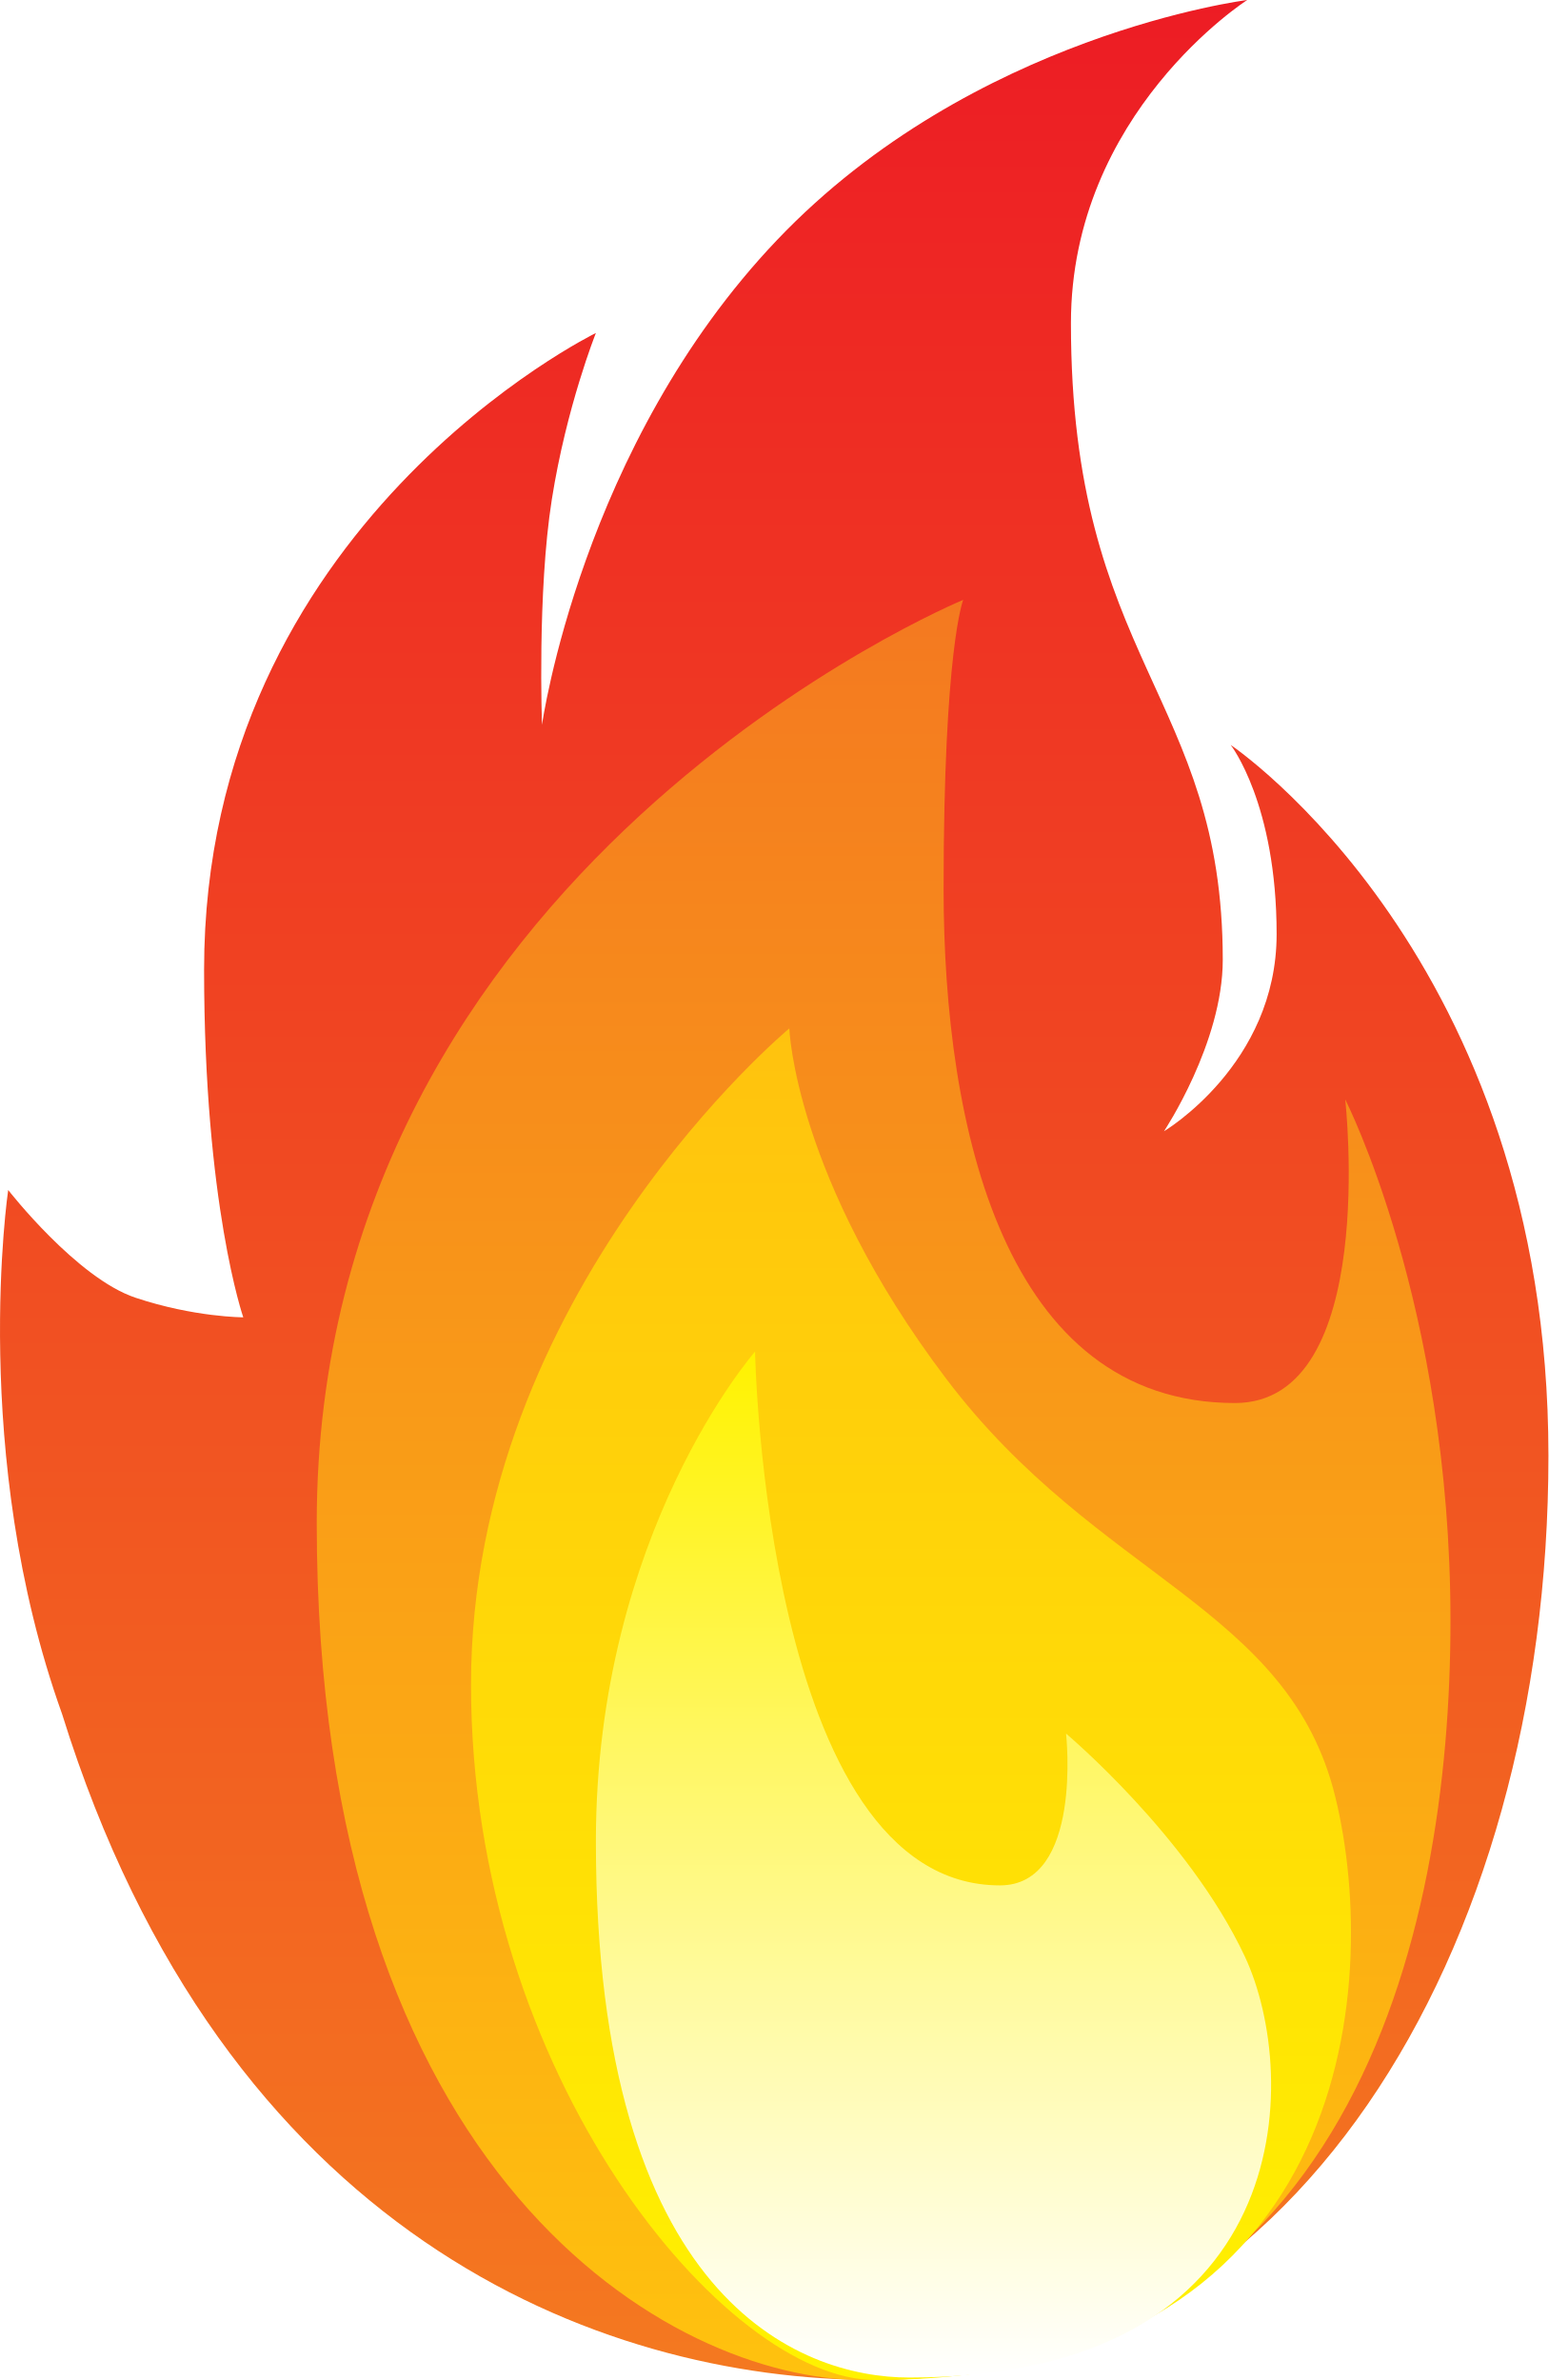
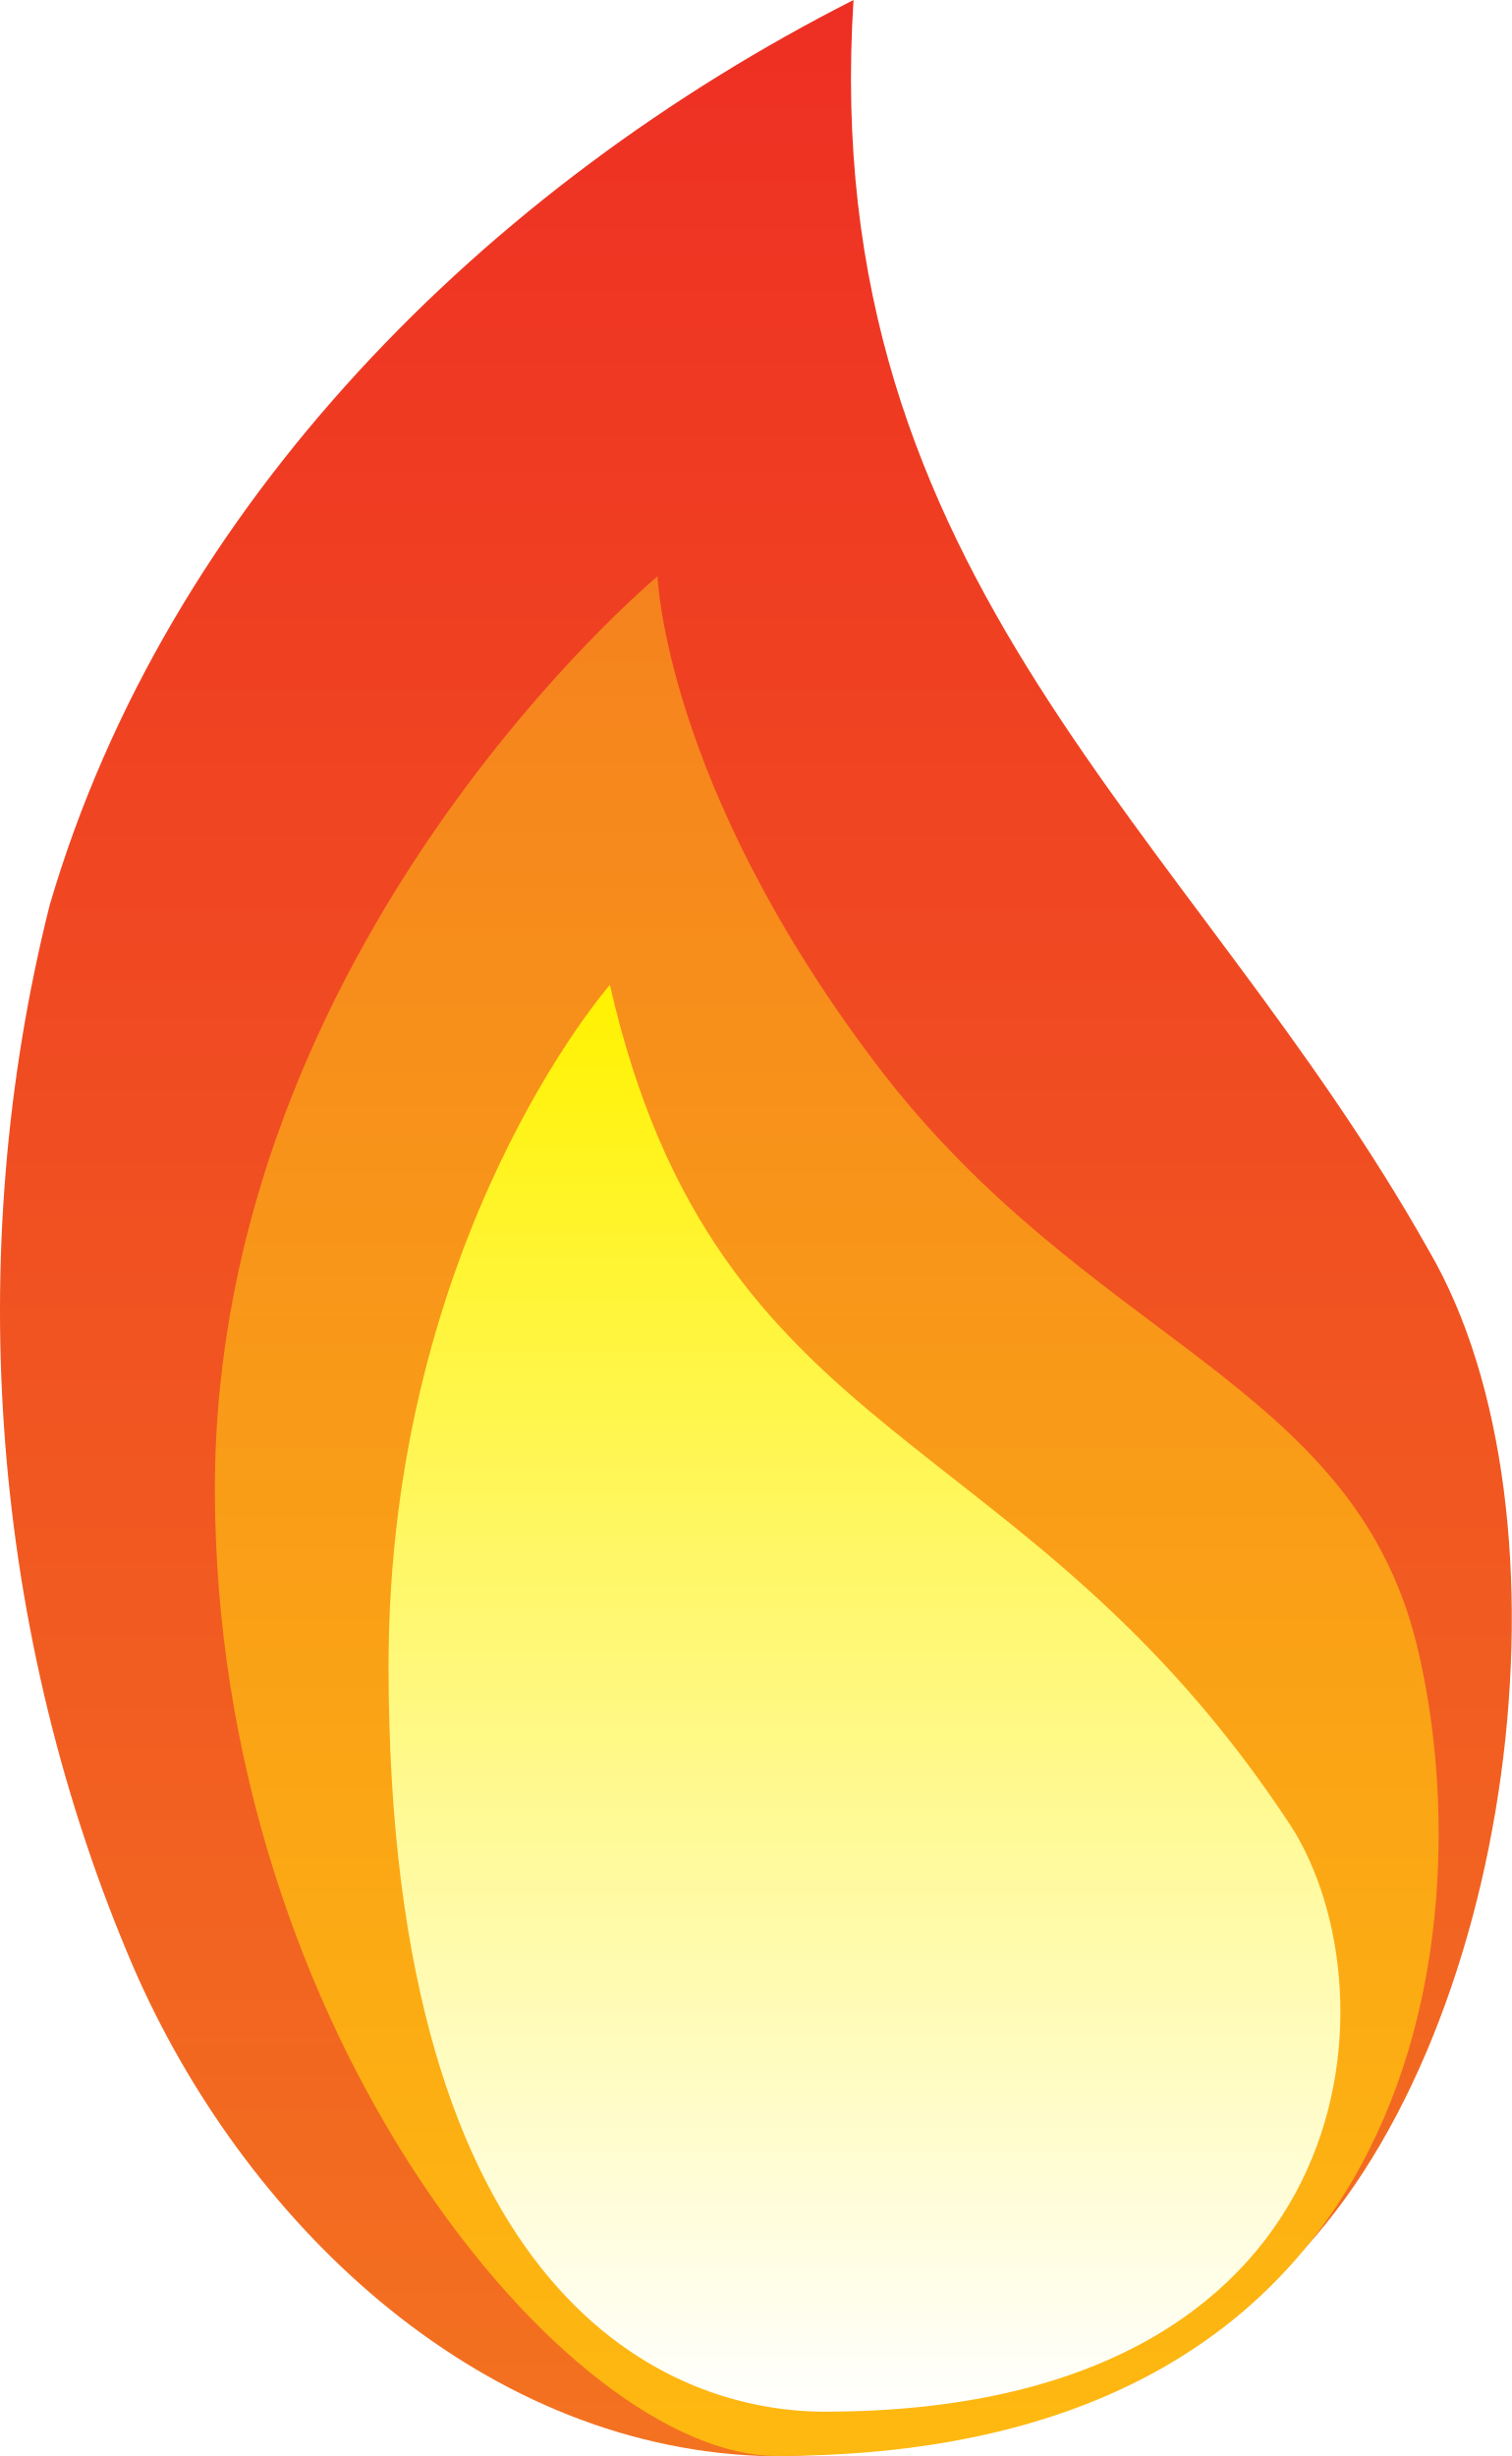
- <svg xmlns="http://www.w3.org/2000/svg" version="1.1" id="Layer_1" x="0px" y="0px" width="105.391px" height="162px" viewBox="0 0 105.391 162" enable-background="new 0 0 105.391 162" xml:space="preserve">
-   <g>
-     <linearGradient id="SVGID_1_" gradientUnits="userSpaceOnUse" x1="52.695" y1="-4.882812e-04" x2="52.695" y2="162.001">
-       <stop offset="0" style="stop-color:#ED1C24" />
-       <stop offset="1" style="stop-color:#F47920" />
+ <svg xmlns="http://www.w3.org/2000/svg" xmlns:xlink="http://www.w3.org/1999/xlink" version="1.1" id="Layer_1" x="0px" y="0px" width="73.992" height="120.211" viewBox="0 0 73.992 120.211" enable-background="new 0 0 105.391 162" xml:space="preserve">
+   <defs id="defs8">
+     <linearGradient id="linearGradient26" gradientUnits="userSpaceOnUse" x1="62.005" y1="69.999" x2="62.005" y2="162.001" gradientTransform="translate(-18.46556,0.6770163)">
+       <stop offset="0" style="stop-color:#f5821e;stop-opacity:1;" id="stop25" />
+       <stop offset="1" style="stop-color:#feb910;stop-opacity:1;" id="stop26" />
    </linearGradient>
-     <path fill="url(#SVGID_1_)" d="M59.558,162c-19,0-44.333-10.001-55.333-45.334C-2.109,99,0.558,81,0.558,81S5.225,87,9.225,88.333   s7.333,1.333,7.333,1.333S13.891,82,13.891,66c0-30.334,26.667-43.334,26.667-43.334s-2,5.001-3,11.334s-0.667,15.333-0.667,15.333   s2.666-19,16-33S84.891,0,84.891,0s-12,7.667-12,22c0,23,10.334,25.333,10.334,43.333c0,5.667-4,11.667-4,11.667   s7.666-4.542,7.666-13.417s-3.125-12.875-3.125-12.875s21.625,14.5,21.625,48.376C105.391,132.958,87.85,162,59.558,162z" />
-     <linearGradient id="SVGID_2_" gradientUnits="userSpaceOnUse" x1="60.141" y1="40.833" x2="60.141" y2="162.001">
-       <stop offset="0" style="stop-color:#F47920" />
-       <stop offset="1" style="stop-color:#FFC20E" />
+     <linearGradient id="linearGradient24" gradientUnits="userSpaceOnUse" x1="60.141" y1="40.833" x2="60.141" y2="162.001" gradientTransform="translate(-18.46556,0.6770163)" spreadMethod="pad">
+       <stop offset="0" style="stop-color:#ee2e23;stop-opacity:1;" id="stop23" />
+       <stop offset="1" style="stop-color:#f37220;stop-opacity:1;" id="stop24" />
    </linearGradient>
-     <path fill="url(#SVGID_2_)" d="M58.724,162c-13,0-37.166-13.668-37.166-58.334c0-44.667,44-62.834,44-62.834   s-1.334,3.334-1.334,19.667S68.392,95.5,84.058,95.5c9.833,0,7.5-20.668,7.5-20.668s7.166,14.001,7.166,35.501   S91.89,162,58.724,162z" />
-     <linearGradient id="SVGID_3_" gradientUnits="userSpaceOnUse" x1="62.005" y1="69.999" x2="62.005" y2="162.001">
-       <stop offset="0" style="stop-color:#FFC20E" />
-       <stop offset="1" style="stop-color:#FFF200" />
+     <linearGradient id="linearGradient22" gradientUnits="userSpaceOnUse" x1="60.141" y1="40.833" x2="60.141" y2="162.001" gradientTransform="translate(-18.46556,0.6770163)" spreadMethod="pad">
+       <stop offset="0" style="stop-color:#ee2c23;stop-opacity:1;" id="stop21" />
+       <stop offset="1" style="stop-color:#FFC20E" id="stop22" />
    </linearGradient>
-     <path fill="url(#SVGID_3_)" d="M59.558,162c-10.167,0-27.5-20.668-27.5-47.334S53.724,70,53.724,70s0.334,10.166,10.667,23.834   c10.333,13.667,23.333,15.5,26.5,28.5S91.892,162,59.558,162z" />
-     <linearGradient id="SVGID_4_" gradientUnits="userSpaceOnUse" x1="63.536" y1="161.833" x2="63.536" y2="92.001">
-       <stop offset="0" style="stop-color:#FFFFFF" />
-       <stop offset="1" style="stop-color:#FFF200" />
+     <linearGradient id="linearGradient20" gradientUnits="userSpaceOnUse" x1="60.141" y1="40.833" x2="60.141" y2="162.001" gradientTransform="translate(-18.46556,0.6770163)" spreadMethod="pad">
+       <stop offset="0" style="stop-color:#ee2b23;stop-opacity:1;" id="stop19" />
+       <stop offset="1" style="stop-color:#FFC20E" id="stop20" />
    </linearGradient>
-     <path fill="url(#SVGID_4_)" d="M61.891,161.833c-7.5,0-21.333-5.333-21.333-36.5c0-21,10.833-33.333,10.833-33.333   s0.667,36.333,16.667,36.333c5.666,0,4.5-10.333,4.5-10.333S80.89,125,84.724,133.167S88.391,161.833,61.891,161.833z" />
-   </g>
+     <linearGradient id="linearGradient18" gradientUnits="userSpaceOnUse" x1="60.141" y1="40.833" x2="60.141" y2="162.001" gradientTransform="translate(-18.46556,0.6770163)" spreadMethod="pad">
+       <stop offset="0" style="stop-color:#ee2923;stop-opacity:1;" id="stop17" />
+       <stop offset="1" style="stop-color:#FFC20E" id="stop18" />
+     </linearGradient>
+     <linearGradient id="linearGradient16" gradientUnits="userSpaceOnUse" x1="60.141" y1="40.833" x2="60.141" y2="162.001" gradientTransform="translate(-18.46556,0.6770163)" spreadMethod="pad">
+       <stop offset="0" style="stop-color:#ee2c23;stop-opacity:1;" id="stop15" />
+       <stop offset="1" style="stop-color:#FFC20E" id="stop16" />
+     </linearGradient>
+     <linearGradient id="linearGradient14" gradientUnits="userSpaceOnUse" x1="60.141" y1="40.833" x2="60.141" y2="162.001" gradientTransform="translate(-18.46556,0.6770163)">
+       <stop offset="0" style="stop-color:#ef3923;stop-opacity:1;" id="stop13" />
+       <stop offset="1" style="stop-color:#FFC20E" id="stop14" />
+     </linearGradient>
+     <linearGradient id="SVGID_1_" gradientUnits="userSpaceOnUse" x1="52.695" y1="-0" x2="52.695" y2="162.001" gradientTransform="translate(-122.2049,-9.05868)">
+       <stop offset="0" style="stop-color:#ED1C24" id="stop1" />
+       <stop offset="1" style="stop-color:#F47920" id="stop2" />
+     </linearGradient>
+     <linearGradient id="SVGID_2_" gradientUnits="userSpaceOnUse" x1="60.141" y1="40.833" x2="60.141" y2="162.001" gradientTransform="translate(-18.46556,0.6770163)" xlink:href="#linearGradient22">
+       <stop offset="0" style="stop-color:#F47920" id="stop3" />
+       <stop offset="1" style="stop-color:#FFC20E" id="stop4" />
+     </linearGradient>
+     <linearGradient id="SVGID_3_" gradientUnits="userSpaceOnUse" x1="62.005" y1="69.999" x2="62.005" y2="162.001" gradientTransform="translate(-18.46556,0.6770163)">
+       <stop offset="0" style="stop-color:#FFC20E" id="stop5" />
+       <stop offset="1" style="stop-color:#FFF200" id="stop6" />
+     </linearGradient>
+     <linearGradient id="SVGID_4_" gradientUnits="userSpaceOnUse" x1="63.536" y1="161.833" x2="63.536" y2="92.001" gradientTransform="translate(-18.46556,0.6770163)">
+       <stop offset="0" style="stop-color:#FFFFFF" id="stop7" />
+       <stop offset="1" style="stop-color:#FFF200" id="stop8" />
+     </linearGradient>
+     <linearGradient xlink:href="#SVGID_4_" id="linearGradient11" gradientUnits="userSpaceOnUse" gradientTransform="translate(-21.54074,-43.79184)" x1="63.536" y1="161.833" x2="63.536" y2="92.001" />
+     <linearGradient xlink:href="#linearGradient26" id="linearGradient12" gradientUnits="userSpaceOnUse" gradientTransform="translate(-21.54074,-41.79184)" x1="62.005" y1="69.999" x2="62.005" y2="162.001" />
+     <linearGradient xlink:href="#linearGradient24" id="linearGradient13" gradientUnits="userSpaceOnUse" gradientTransform="translate(-21.54074,-41.79184)" x1="60.141" y1="40.833" x2="60.141" y2="162.001" />
+   </defs>
+   <path fill="url(#SVGID_2_)" d="M 37.183,120.208 C 23.185,119.647 11.861,108.573 6.529,96.286 -0.443,80.05 -1.867,61.426 2.43,44.306 8.194,24.635 23.839,9.107 41.774,0 c -1.812,28.472 16.585,40.606 28.152,61.199 7.556,12.934 4.231,38.966 -7.083,49.893 -6.793,6.483 -16.436,9.211 -25.66,9.117 z" id="path9" style="fill:url(#linearGradient13)" />
+   <path fill="url(#SVGID_3_)" d="m 38.017,120.208 c -10.167,0 -27.5,-20.668 -27.5,-47.334 0,-26.666 21.666,-44.666 21.666,-44.666 0,0 0.334,10.166 10.667,23.834 10.333,13.667 23.333,15.5 26.5,28.5 3.167,13 1.001,39.666 -31.333,39.666 z" id="path10" style="fill:url(#linearGradient12)" />
+   <path fill="url(#SVGID_4_)" d="m 40.35,118.041 c -7.5,0 -21.333,-5.333 -21.333,-36.5 0,-21 10.833,-33.333 10.833,-33.333 5.229,22.94 20.228,21.194 33.333,41.167 5.283,8.258 3.667,28.666 -22.833,28.666 z" id="path11" style="fill:url(#linearGradient11)" />
</svg>
